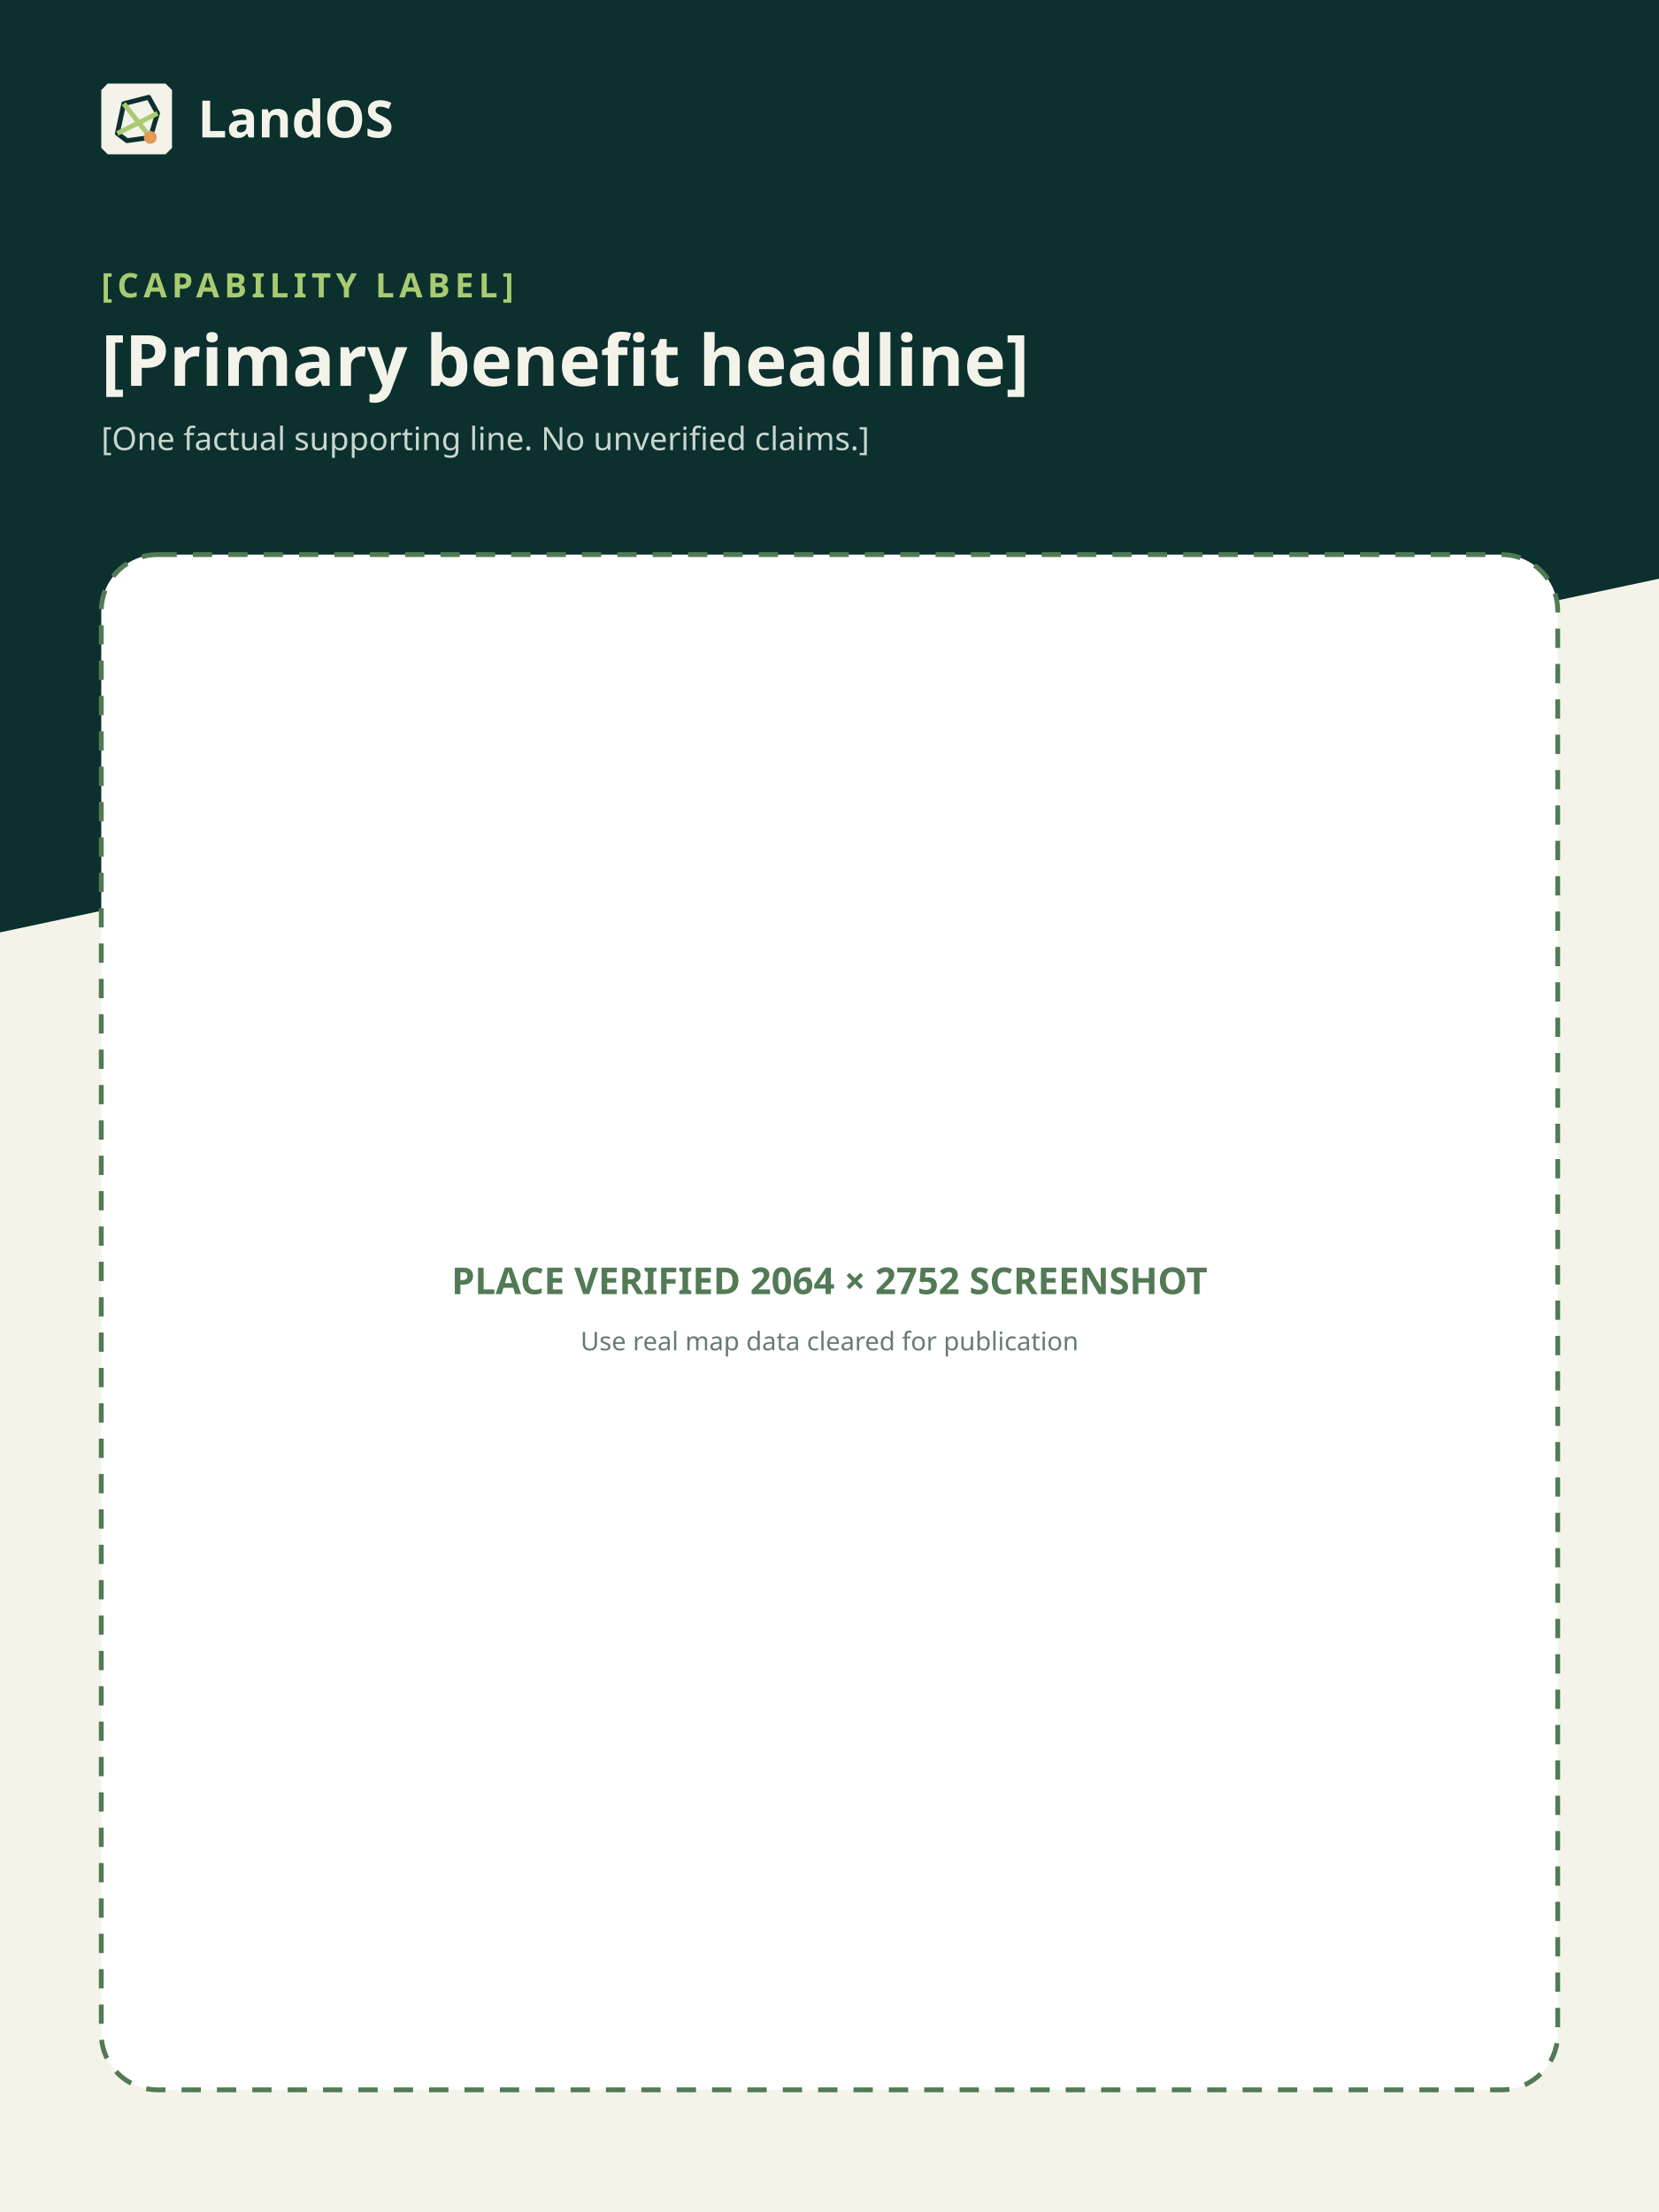
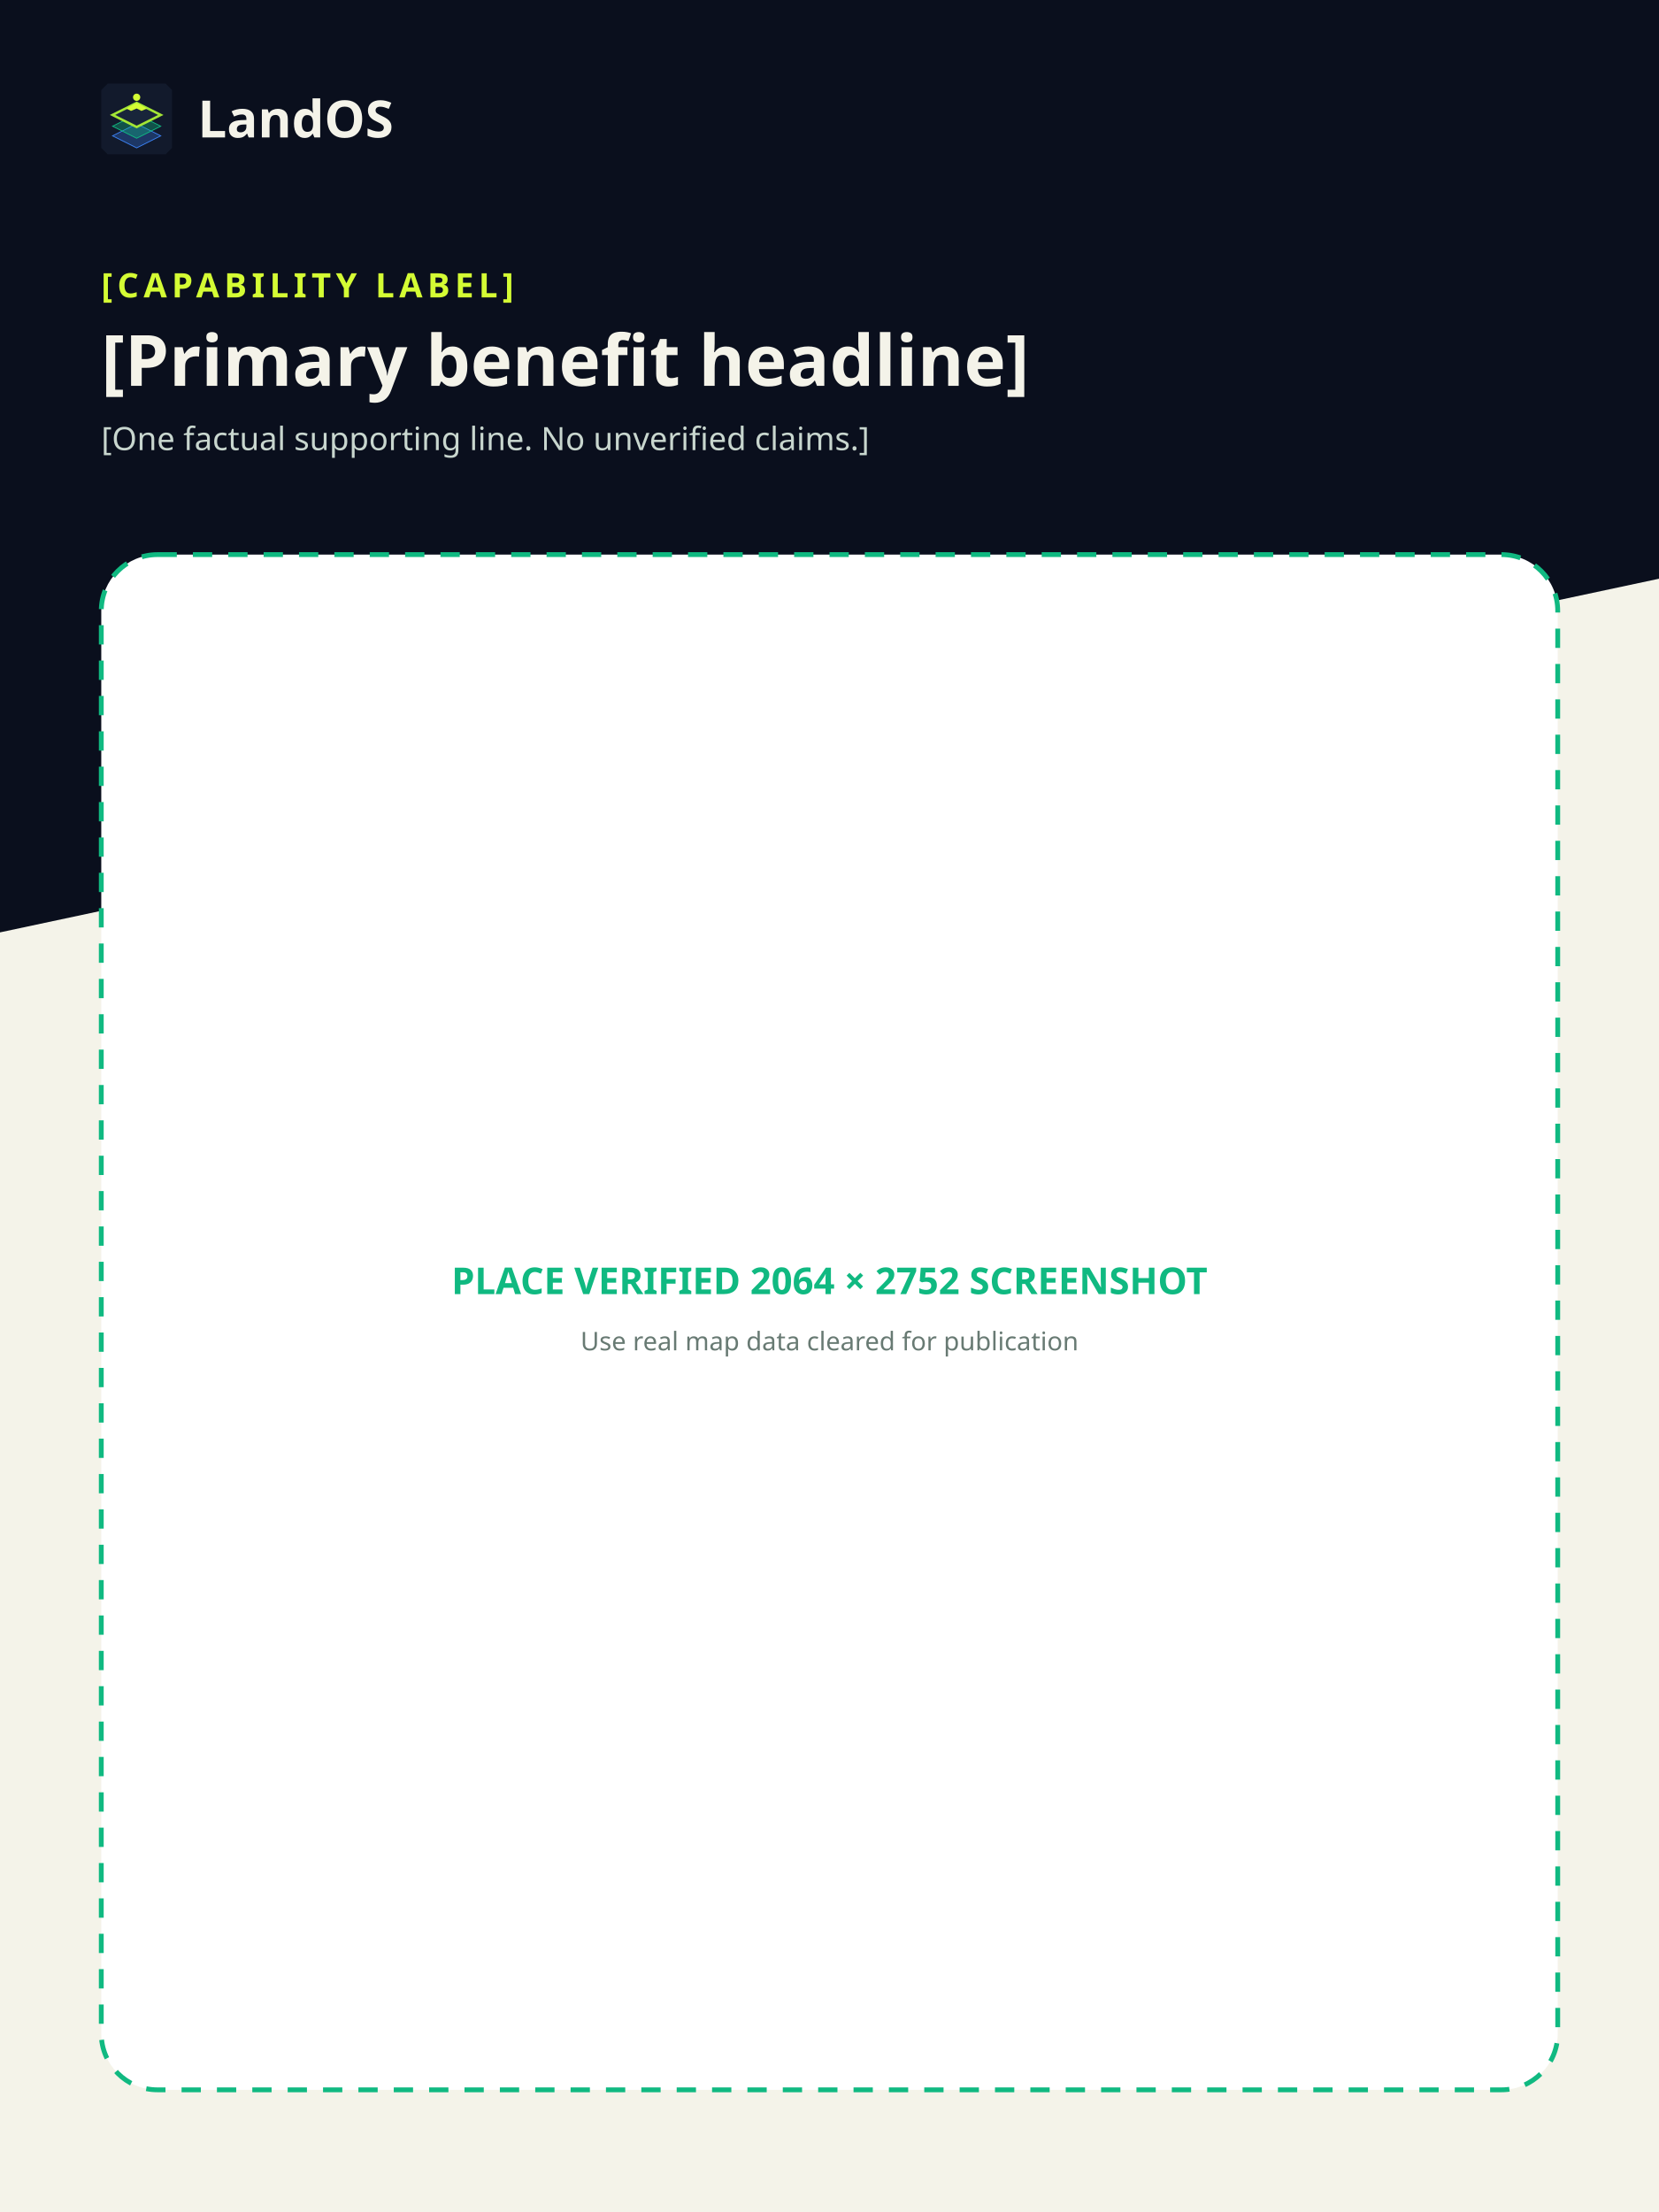
<svg xmlns="http://www.w3.org/2000/svg" viewBox="0 0 2064 2752" role="img" aria-labelledby="title desc">
  <rect width="2064" height="2752" fill="#F4F3E9" />
-   <path d="M0 0h2064v720L0 1160z" fill="#0B302D" />
+   <path d="M0 0h2064v720L0 1160z" fill="#0A0F1D" />
  <g transform="translate(126 104)">
-     <path fill="#F4F3E9" d="M8 0h72l8 8v72l-8 8H8l-8-8V8z" />
-     <path fill="none" stroke="#0B302D" stroke-width="6" stroke-linecap="round" stroke-linejoin="round" d="m20 62 8-37 31-8 11 20-9 30-29 4z" />
-     <path fill="none" stroke="#A8CB71" stroke-width="6" d="m28 25 33 42M20 62l50-25" />
-     <circle cx="61" cy="67" r="8" fill="#E29A55" />
+     <path fill="#121A2C" d="M8 0h72l8 8v72l-8 8H8l-8-8V8z" />
+     <path fill="#3B82F6" fill-opacity=".28" stroke="#3B82F6" d="m44 50 30 15-30 15-30-15z" />
+     <path fill="#10B981" fill-opacity=".35" stroke="#10B981" d="m44 38 30 15-30 15-30-15z" />
+     <path fill="#18253A" stroke="#A3E635" stroke-width="3" d="m44 24 30 15-30 15-30-15z" />
+     <path fill="#D4FC34" d="m44 24 13 7-7 3-6-3-7 3-6-3z" />
+     <circle cx="44" cy="17" r="4.5" fill="#D4FC34" />
    <text x="120" y="67" fill="#F4F3E9" font-family="system-ui,sans-serif" font-size="64" font-weight="750">LandOS</text>
  </g>
-   <text x="126" y="370" fill="#A8CB71" font-family="system-ui,sans-serif" font-size="42" font-weight="700" letter-spacing="6">[CAPABILITY LABEL]</text>
+   <text x="126" y="370" fill="#D4FC34" font-family="system-ui,sans-serif" font-size="42" font-weight="700" letter-spacing="6">[CAPABILITY LABEL]</text>
  <text x="126" y="480" fill="#F4F3E9" font-family="system-ui,sans-serif" font-size="88" font-weight="750">[Primary benefit headline]</text>
  <text x="126" y="560" fill="#C8D6CE" font-family="system-ui,sans-serif" font-size="40">[One factual supporting line. No unverified claims.]</text>
-   <rect x="126" y="690" width="1812" height="1910" rx="70" fill="#FFFFFF" stroke="#517A55" stroke-width="6" stroke-dasharray="24 20" />
-   <text x="1032" y="1610" fill="#517A55" text-anchor="middle" font-family="system-ui,sans-serif" font-size="46" font-weight="650">PLACE VERIFIED 2064 × 2752 SCREENSHOT</text>
+   <rect x="126" y="690" width="1812" height="1910" rx="70" fill="#FFFFFF" stroke="#10B981" stroke-width="6" stroke-dasharray="24 20" />
+   <text x="1032" y="1610" fill="#10B981" text-anchor="middle" font-family="system-ui,sans-serif" font-size="46" font-weight="650">PLACE VERIFIED 2064 × 2752 SCREENSHOT</text>
  <text x="1032" y="1680" fill="#687A73" text-anchor="middle" font-family="system-ui,sans-serif" font-size="32">Use real map data cleared for publication</text>
</svg>
